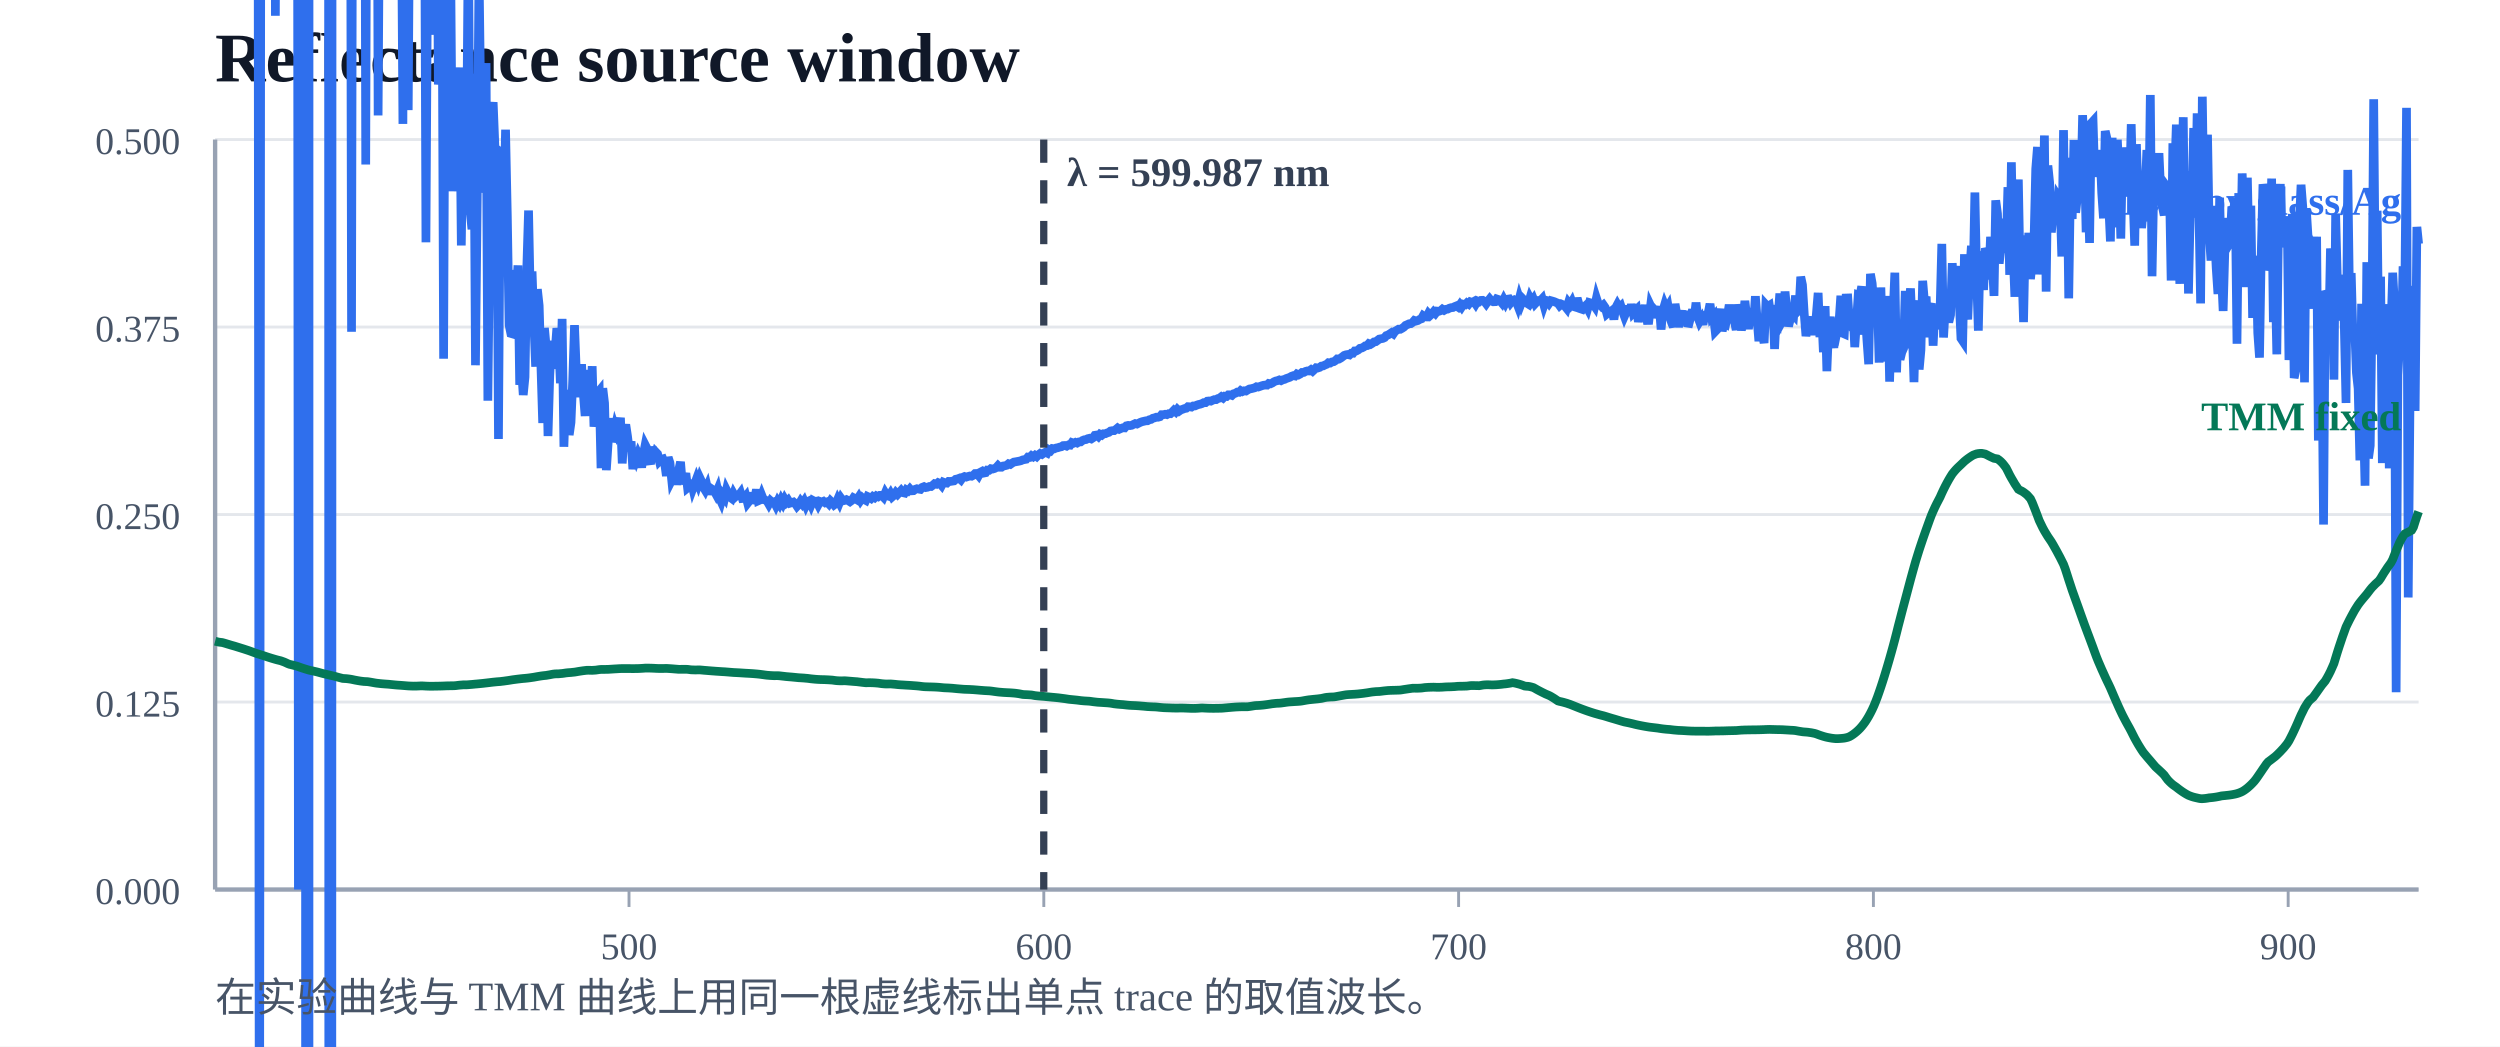
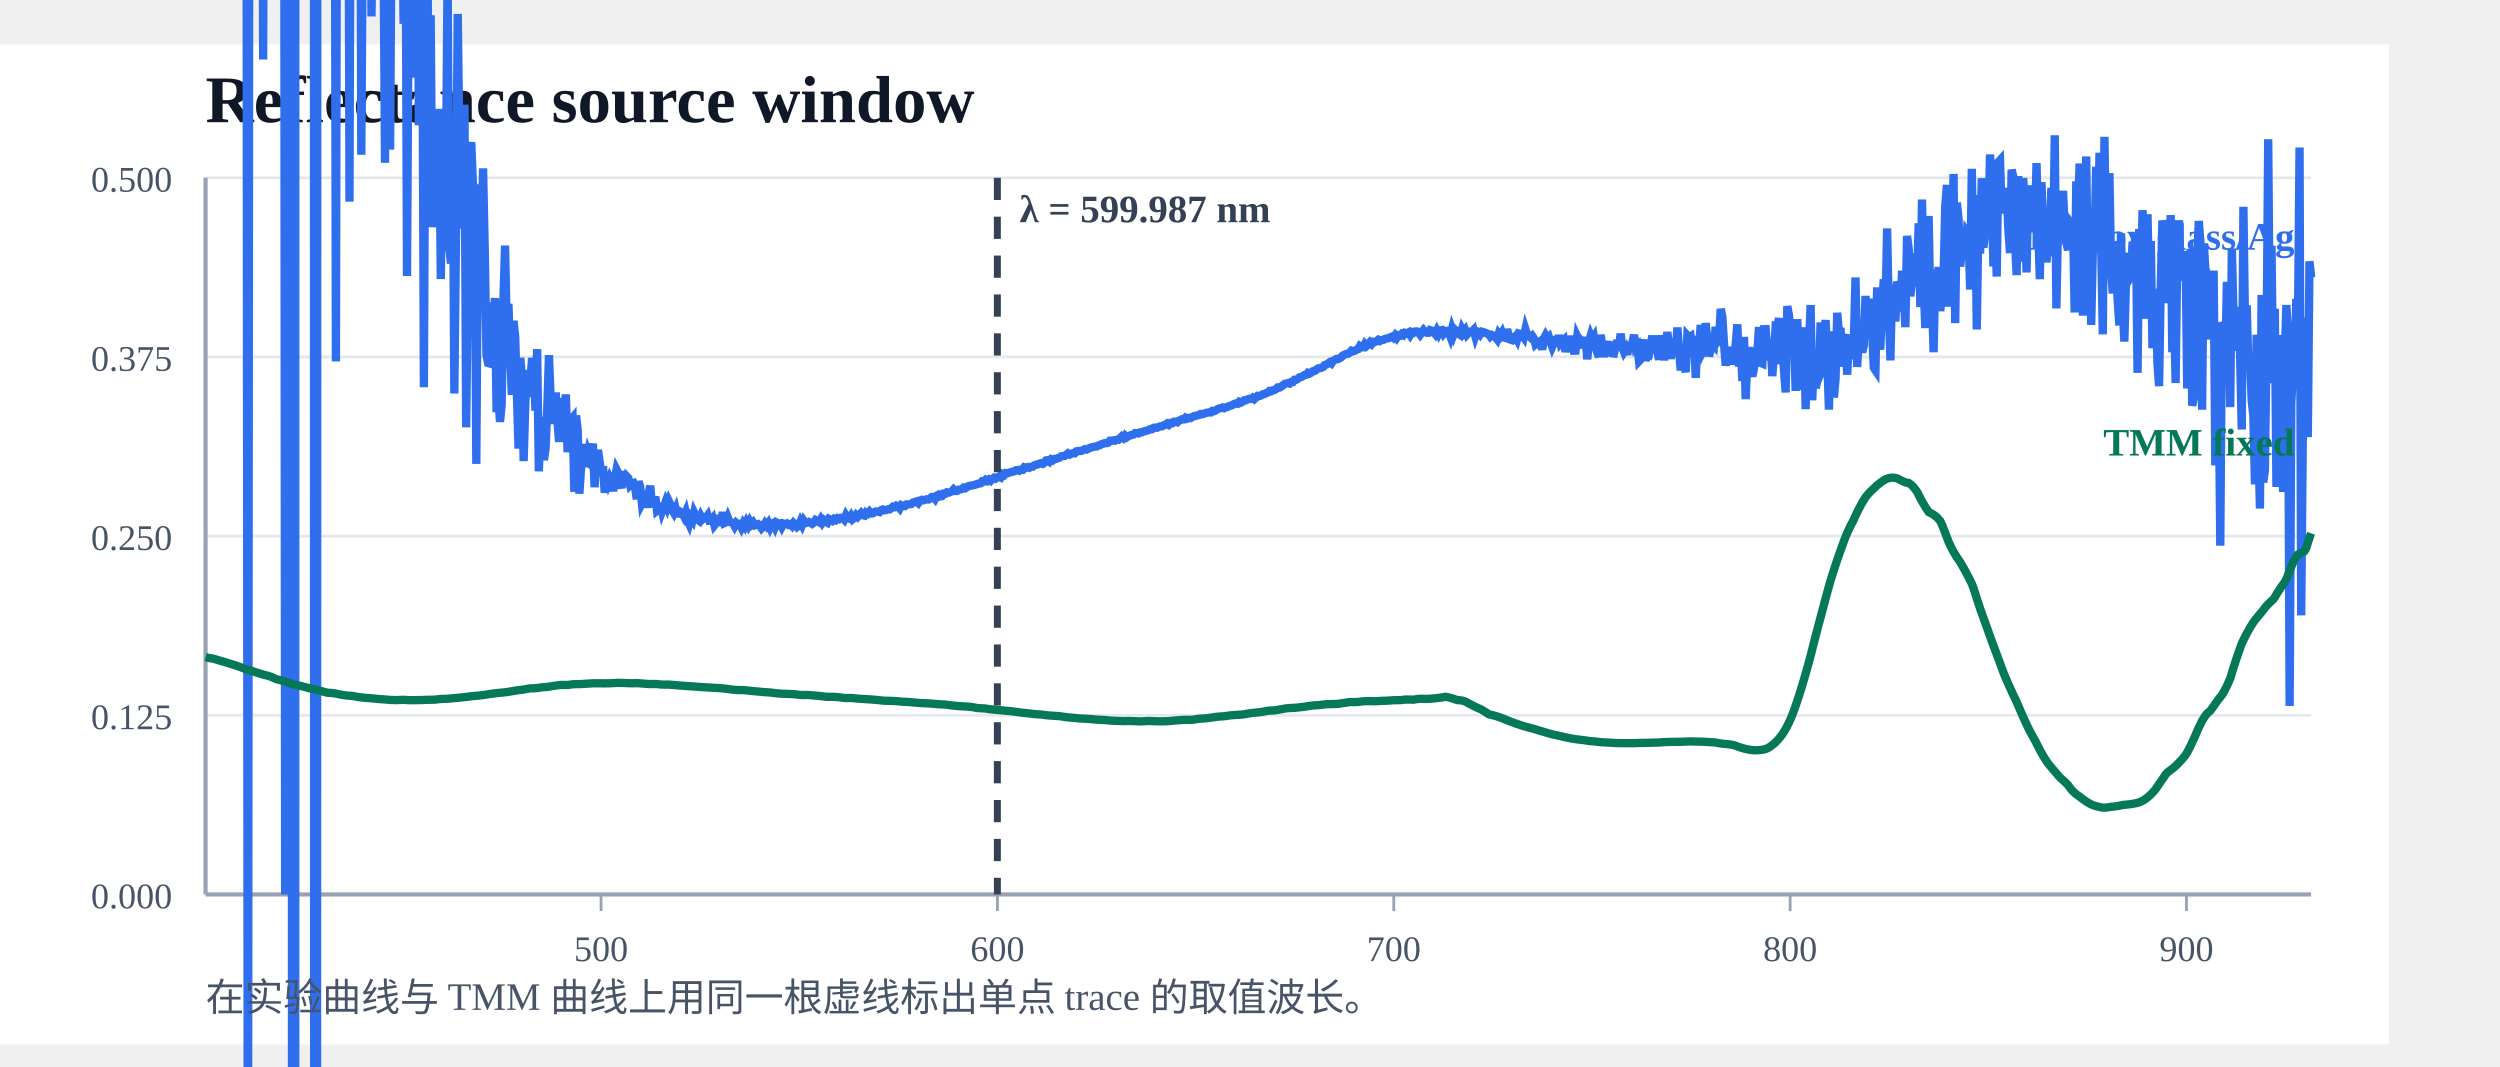
- <svg xmlns="http://www.w3.org/2000/svg" width="860" height="360" viewBox="0 0 860 360">
+ <svg xmlns="http://www.w3.org/2000/svg" width="900" height="384" viewBox="0 -16 900 384">
  <rect width="860" height="360" fill="#ffffff" />
  <text x="74" y="28" font-size="24" font-weight="700" fill="#101828">Reflectance source window</text>
  <line x1="74" y1="306.00" x2="832" y2="306.00" stroke="#e4e7ec" stroke-width="1" />
  <text x="62" y="311.00" text-anchor="end" font-size="13" fill="#475467">0.000</text>
  <line x1="74" y1="241.50" x2="832" y2="241.50" stroke="#e4e7ec" stroke-width="1" />
  <text x="62" y="246.50" text-anchor="end" font-size="13" fill="#475467">0.125</text>
  <line x1="74" y1="177.00" x2="832" y2="177.00" stroke="#e4e7ec" stroke-width="1" />
  <text x="62" y="182.00" text-anchor="end" font-size="13" fill="#475467">0.250</text>
  <line x1="74" y1="112.50" x2="832" y2="112.50" stroke="#e4e7ec" stroke-width="1" />
  <text x="62" y="117.50" text-anchor="end" font-size="13" fill="#475467">0.375</text>
  <line x1="74" y1="48.00" x2="832" y2="48.00" stroke="#e4e7ec" stroke-width="1" />
  <text x="62" y="53.00" text-anchor="end" font-size="13" fill="#475467">0.500</text>
  <line x1="74" y1="306" x2="832" y2="306" stroke="#98a2b3" stroke-width="1.5" />
  <line x1="74" y1="48" x2="74" y2="306" stroke="#98a2b3" stroke-width="1.5" />
  <line x1="216.38" y1="306" x2="216.38" y2="312" stroke="#98a2b3" stroke-width="1" />
  <text x="216.38" y="330" text-anchor="middle" font-size="13" fill="#475467">500</text>
  <line x1="359.07" y1="306" x2="359.07" y2="312" stroke="#98a2b3" stroke-width="1" />
  <text x="359.07" y="330" text-anchor="middle" font-size="13" fill="#475467">600</text>
  <line x1="501.76" y1="306" x2="501.76" y2="312" stroke="#98a2b3" stroke-width="1" />
  <text x="501.76" y="330" text-anchor="middle" font-size="13" fill="#475467">700</text>
  <line x1="644.45" y1="306" x2="644.45" y2="312" stroke="#98a2b3" stroke-width="1" />
  <text x="644.45" y="330" text-anchor="middle" font-size="13" fill="#475467">800</text>
  <line x1="787.13" y1="306" x2="787.13" y2="312" stroke="#98a2b3" stroke-width="1" />
  <text x="787.13" y="330" text-anchor="middle" font-size="13" fill="#475467">900</text>
  <polyline fill="none" stroke="#2f6fed" stroke-width="3" points="74.00,-3591.56" />
  <polyline fill="none" stroke="#2f6fed" stroke-width="3" points="75.22,-274.77 75.83,-526.90" />
  <polyline fill="none" stroke="#2f6fed" stroke-width="3" points="77.05,-203.79 77.66,-525.75 78.27,-285.15 78.88,-196.11 79.49,-496.70 80.10,-405.97 80.71,-226.60 81.32,-308.96 81.93,-483.12 82.54,-58.44 83.15,-310.54 83.76,-191.41 84.37,-110.41 84.98,-481.51 85.59,-37.24 86.20,-396.12 86.80,-433.44 87.41,-193.44 88.02,-257.45 88.63,-219.41 89.24,469.09 89.85,-191.84 90.46,-583.68 91.07,-322.15 91.68,-172.14 92.29,-235.66 92.90,-352.25 93.51,-379.83 94.12,-216.52 94.73,5.43 95.34,-185.46 95.95,-285.24 96.56,-30753.93 97.17,-491.18 97.78,-216.32 98.39,-366.00 99.00,-184.30 99.61,-329.10 100.22,-325.12 100.83,-112.56 101.43,-137.45 102.04,-416.73 102.65,306.00 103.26,-240.53 103.87,-202.62 104.48,-235.10 105.09,-125.03 105.70,11851.55 106.31,-196.91 106.92,-220.18 107.53,-134.00" />
  <polyline fill="none" stroke="#2f6fed" stroke-width="3" points="108.75,-198.14 109.36,-392.12 109.97,-168.62 110.58,-87.81 111.19,-183.95" />
  <polyline fill="none" stroke="#2f6fed" stroke-width="3" points="112.40,-98.12 113.01,-122.85 113.62,3124.11 114.23,-86.23 114.84,-189.88 115.45,-241.89 116.06,-91.06 116.67,-64.62 117.28,-151.80 117.89,-80.08 118.50,-88.19 119.11,-141.45 119.72,-66.06 120.33,-173.88 120.93,114.13 121.54,-186.00 122.15,-103.65 122.76,-156.80 123.37,-173.84 123.98,-370.69" />
  <polyline fill="none" stroke="#2f6fed" stroke-width="3" points="125.20,-176.93 125.81,56.60 126.42,-142.47 127.03,-158.25 127.64,-157.76 128.24,-172.20 128.85,-101.14 129.46,-166.73 130.07,39.71 130.68,-57.44 131.29,-134.66 131.90,-184.33 132.51,-125.14 133.12,-139.82 133.73,-10.09 134.34,-53.72 134.94,-101.78 135.55,-116.11 136.16,-82.27 136.77,-110.90 137.38,-104.22 137.99,-46.89 138.60,42.62 139.21,-157.62 139.82,-31.77 140.43,37.88 141.04,-58.02 141.64,-111.90 142.25,-145.80 142.86,-112.10 143.47,-23.79 144.08,-64.39 144.69,-57.22 145.30,-7.42 145.91,-80.14 146.52,83.36 147.12,-20.39 147.73,-11.54 148.34,-65.75 148.95,-53.91 149.56,11.98 150.17,-82.54 150.78,29.07 151.39,23.72 152.00,-27.41 152.60,123.40 153.21,-18.73 153.82,-33.54 154.43,31.87 155.04,-10.52 155.65,65.81 156.26,27.21 156.87,57.37 157.47,38.68 158.08,23.21 158.69,84.45 159.30,41.26 159.91,73.87 160.52,48.93 161.13,-25.75 161.73,72.38 162.34,78.87 162.95,25.35 163.56,125.65 164.17,68.01 164.78,-10.98 165.39,37.22 166.00,66.28 166.60,59.55 167.21,21.70 167.82,137.84 168.43,83.01 169.04,39.66 169.65,35.17 170.26,50.82 170.86,51.29 171.47,151.00 172.08,61.13 172.69,82.04 173.30,72.30 173.91,44.61 174.52,74.43 175.12,111.74 175.73,114.69 176.34,114.87 176.95,92.90 177.56,101.80 178.17,91.30 178.77,132.38 179.38,126.36 179.99,135.87 180.60,129.71 181.21,92.43 181.82,72.41 182.42,102.34 183.03,93.38 183.64,110.82 184.25,126.14 184.86,99.49 185.47,105.12 186.08,125.91 186.68,145.51 187.29,112.82 187.90,119.48 188.51,150.00 189.12,129.16 189.72,117.23 190.33,126.83 190.94,121.10 191.55,112.90 192.16,116.74 192.77,131.84 193.37,109.70 193.98,153.69 194.59,135.50 195.20,135.54 195.81,149.63 196.42,145.31 197.02,130.73 197.63,111.86 198.24,127.62 198.85,127.98 199.46,136.63 200.06,125.30 200.67,135.48 201.28,143.10 201.89,127.34 202.50,132.04 203.10,136.89 203.71,125.98 204.32,146.77 204.93,141.52 205.54,135.17 206.14,134.44 206.75,161.06 207.36,133.56 207.97,138.70 208.58,161.73 209.18,152.61 209.79,143.85 210.40,151.96 211.01,149.88 211.62,147.00 212.22,148.80 212.83,147.32 213.44,143.71 214.05,159.41 214.66,148.86 215.26,146.05 215.87,150.10 216.48,155.21 217.09,151.84 217.70,161.39 218.30,156.03 218.91,157.85 219.52,156.13 220.13,157.43 220.73,160.82 221.34,156.21 221.95,153.04 222.56,154.23 223.17,157.95 223.77,159.68 224.38,153.65 224.99,157.39 225.60,155.51 226.20,156.14 226.81,158.65 227.42,158.03 228.03,157.86 228.64,159.37 229.24,163.72 229.85,157.32 230.46,159.22 231.07,165.15 231.67,163.95 232.28,161.32 232.89,166.77 233.50,161.61 234.10,158.88 234.71,166.43 235.32,165.06 235.93,162.79 236.53,167.83 237.14,167.33 237.75,165.25 238.36,168.02 238.96,166.43 239.57,164.77 240.18,166.38 240.79,164.45 241.39,165.73 242.00,167.66 242.61,168.67 243.22,167.32 243.82,170.02 244.43,167.94 245.04,168.36 245.65,168.82 246.25,169.93 246.86,168.46 247.47,171.25 248.08,172.60 248.68,170.42 249.29,171.29 249.90,168.53 250.51,169.77 251.11,171.02 251.72,171.47 252.33,169.82 252.93,170.90 253.54,170.34 254.15,170.39 254.76,169.55 255.36,171.48 255.97,171.42 256.58,170.66 257.19,173.08 257.79,172.32 258.40,169.50 259.01,173.14 259.61,171.35 260.22,168.42 260.83,172.27 261.44,172.00 262.04,170.36 262.65,171.89 263.26,172.01 263.86,172.34 264.47,173.41 265.08,172.30 265.69,172.86 266.29,172.64 266.90,173.85 267.51,172.49 268.11,173.41 268.72,171.99 269.33,173.10 269.94,171.75 270.54,172.76 271.15,172.12 271.76,173.10 272.36,172.92 272.97,172.71 273.58,173.24 274.18,174.15 274.79,173.50 275.40,172.46 276.00,173.27 276.61,172.38 277.22,173.83 277.83,172.54 278.43,172.26 279.04,173.64 279.65,172.16 280.25,172.48 280.86,172.41 281.47,173.62 282.07,172.50 282.68,172.71 283.29,172.45 283.89,172.93 284.50,172.68 285.11,173.31 285.71,172.33 286.32,172.92 286.93,173.69 287.53,173.24 288.14,171.81 288.75,172.97 289.35,171.45 289.96,172.29 290.57,172.14 291.17,171.88 291.78,172.20 292.39,172.59 292.99,172.15 293.60,171.23 294.21,171.55 294.81,171.91 295.42,170.97 296.03,172.12 296.63,171.26 297.24,171.80 297.85,172.13 298.45,170.80 299.06,171.08 299.67,171.47 300.27,170.82 300.88,171.20 301.49,170.58 302.09,170.86 302.70,170.40 303.31,170.40 303.91,171.02 304.52,169.56 305.12,170.53 305.73,170.71 306.34,169.77 306.94,170.88 307.55,170.34 308.16,169.45 308.76,170.06 309.37,169.41 309.98,168.74 310.58,169.47 311.19,169.61 311.79,168.53 312.40,168.89 313.01,168.18 313.61,168.84 314.22,168.80 314.83,168.33 315.43,168.12 316.04,168.25 316.64,168.35 317.25,167.65 317.86,167.41 318.46,167.72 319.07,167.61 319.68,167.36 320.28,167.37 320.89,166.92 321.49,166.39 322.10,166.55 322.71,166.04 323.31,166.31 323.92,167.01 324.52,165.87 325.13,166.11 325.74,166.19 326.34,165.60 326.95,165.61 327.55,165.52 328.16,165.43 328.77,164.87 329.37,164.75 329.98,164.52 330.58,165.07 331.19,164.20 331.80,163.93 332.40,164.12 333.01,163.92 333.61,163.75 334.22,163.82 334.83,163.49 335.43,162.90 336.04,162.87 336.64,163.59 337.25,162.45 337.86,162.13 338.46,162.73 339.07,162.61 339.67,161.72 340.28,161.76 340.88,161.23 341.49,161.35 342.10,161.17 342.70,160.86 343.31,160.18 343.91,160.74 344.52,160.74 345.12,160.30 345.73,160.21 346.34,160.04 346.94,159.54 347.55,159.75 348.15,159.32 348.76,158.96 349.36,158.86 349.97,158.75 350.58,158.64 351.18,158.49 351.79,158.22 352.39,158.09 353.00,157.98 353.60,157.25 354.21,157.32 354.81,156.75 355.42,157.14 356.03,156.64 356.63,157.07 357.24,156.44 357.84,155.99 358.45,156.30 359.05,155.87 359.66,155.54 360.26,155.85 360.87,154.70 361.47,155.03 362.08,154.30 362.69,154.39 363.29,154.12 363.90,154.01 364.50,153.81 365.11,153.68 365.71,153.29 366.32,153.25 366.92,153.47 367.53,153.07 368.13,153.13 368.74,152.24 369.34,152.45 369.95,152.16 370.55,152.40 371.16,152.03 371.76,152.01 372.37,151.54 372.98,151.29 373.58,151.21 374.19,150.91 374.79,150.77 375.40,150.99 376.00,150.60 376.61,149.75 377.21,149.66 377.82,150.17 378.42,149.39 379.03,149.70 379.63,149.21 380.24,149.20 380.84,148.93 381.45,148.74 382.05,148.26 382.66,148.15 383.26,148.14 383.87,147.73 384.47,147.23 385.08,147.64 385.68,147.37 386.29,147.15 386.89,147.19 387.50,146.48 388.10,146.34 388.71,146.40 389.31,146.30 389.92,145.99 390.52,145.71 391.13,145.87 391.73,145.56 392.34,145.26 392.94,145.05 393.54,144.91 394.15,144.77 394.75,144.74 395.36,144.40 395.96,144.28 396.57,143.88 397.17,143.74 397.78,143.51 398.38,143.53 398.99,143.36 399.59,142.66 400.20,142.66 400.80,142.51 401.41,142.64 402.01,142.31 402.62,142.32 403.22,141.77 403.82,141.15 404.43,141.67 405.03,140.84 405.64,141.41 406.24,140.99 406.85,140.79 407.45,140.55 408.06,140.44 408.66,139.90 409.27,139.94 409.87,140.04 410.47,139.65 411.08,139.64 411.68,139.37 412.29,139.16 412.89,139.03 413.50,138.82 414.10,138.50 414.71,138.51 415.31,138.00 415.91,137.93 416.52,138.00 417.12,137.70 417.73,137.47 418.33,137.48 418.94,137.11 419.54,136.95 420.14,136.49 420.75,136.91 421.35,136.30 421.96,136.38 422.56,135.82 423.17,135.82 423.77,136.02 424.37,135.45 424.98,135.28 425.58,134.90 426.19,134.95 426.79,134.37 427.39,134.71 428.00,134.44 428.60,134.52 429.21,134.14 429.81,133.81 430.41,133.71 431.02,133.56 431.62,133.40 432.23,133.04 432.83,133.14 433.44,132.93 434.04,132.71 434.64,132.54 435.25,132.46 435.85,132.48 436.45,131.91 437.06,132.03 437.66,131.75 438.27,131.33 438.87,131.07 439.47,130.94 440.08,130.70 440.68,130.95 441.29,130.65 441.89,130.51 442.49,130.21 443.10,130.01 443.70,129.79 444.31,129.43 444.91,129.22 445.51,129.34 446.12,128.67 446.72,128.95 447.32,128.63 447.93,128.11 448.53,128.10 449.13,127.76 449.74,127.60 450.34,127.62 450.95,127.19 451.55,127.68 452.15,127.12 452.76,126.50 453.36,126.58 453.96,126.38 454.57,125.94 455.17,125.87 455.77,125.56 456.38,125.32 456.98,124.78 457.59,124.88 458.19,124.51 458.79,124.42 459.40,124.04 460.00,123.47 460.60,123.52 461.21,123.18 461.81,122.74 462.41,122.26 463.02,122.05 463.62,121.95 464.22,122.09 464.83,121.51 465.43,121.52 466.03,120.72 466.64,120.70 467.24,120.37 467.84,119.82 468.45,119.71 469.05,119.41 469.65,118.97 470.26,118.89 470.86,118.22 471.46,118.47 472.07,118.10 472.67,117.62 473.27,117.54 473.88,117.10 474.48,116.64 475.08,116.53 475.68,116.42 476.29,116.14 476.89,115.44 477.49,115.23 478.10,114.84 478.70,114.44 479.30,114.85 479.91,113.94 480.51,113.61 481.11,113.24 481.72,113.27 482.32,112.94 482.92,112.54 483.52,111.92 484.13,111.66 484.73,111.38 485.33,111.33 485.94,110.92 486.54,110.23 487.14,110.44 487.74,110.27 488.35,109.89 488.95,109.68 489.55,108.61 490.16,109.02 490.76,109.03 491.36,107.86 491.96,108.52 492.57,107.96 493.17,107.25 493.77,107.83 494.38,107.03 494.98,107.09 495.58,106.88 496.18,106.36 496.79,106.75 497.39,106.41 497.99,106.34 498.59,106.02 499.20,105.84 499.80,105.79 500.40,105.47 501.00,105.23 501.61,105.64 502.21,104.80 502.81,105.60 503.41,104.67 504.02,104.82 504.62,104.22 505.22,104.62 505.82,103.84 506.43,104.04 507.03,103.71 507.63,104.59 508.23,103.56 508.84,103.82 509.44,103.34 510.04,103.31 510.64,103.67 511.25,104.47 511.85,103.60 512.45,102.84 513.05,103.56 513.66,103.81 514.26,103.78 514.86,102.84 515.46,103.04 516.06,103.51 516.67,104.24 517.27,103.03 517.87,104.17 518.47,102.94 519.08,102.85 519.68,104.11 520.28,103.35 520.88,103.13 521.48,103.45 522.09,105.06 522.69,102.62 523.29,104.41 523.89,102.85 524.49,103.46 525.10,104.19 525.70,104.57 526.30,102.53 526.90,103.69 527.50,102.86 528.11,104.43 528.71,103.78 529.31,103.38 529.91,103.43 530.51,102.79 531.12,105.01 531.72,103.28 532.32,103.44 532.92,104.30 533.52,103.44 534.13,103.61 534.73,103.80 535.33,104.07 535.93,104.30 536.53,105.14 537.13,104.62 537.74,104.89 538.34,105.33 538.94,106.08 539.54,104.12 540.14,104.89 540.75,103.83 541.35,105.47 541.95,105.65 542.55,102.56 543.15,104.63 543.75,106.25 544.36,106.45 544.96,105.63 545.56,105.07 546.16,106.20 546.76,104.08 547.36,104.25 547.96,104.49 548.57,105.39 549.17,102.55 549.77,104.41 550.37,104.75 550.97,105.40 551.57,104.90 552.18,105.78 552.78,107.98 553.38,107.48 553.98,107.30 554.58,106.82 555.18,109.87 555.78,105.89 556.38,104.75 556.99,105.83 557.59,105.28 558.19,107.15 558.79,108.82 559.39,107.45 559.99,105.27 560.59,108.51 561.19,104.66 561.80,107.63 562.40,106.98 563.00,106.41 563.60,110.68 564.20,107.90 564.80,107.52 565.40,106.20 566.00,106.21 566.61,110.24 567.21,110.23 567.81,105.17 568.41,106.45 569.01,109.24 569.61,107.12 570.21,107.80 570.81,105.42 571.41,113.34 572.01,106.96 572.62,104.88 573.22,106.37 573.82,105.37 574.42,108.95 575.02,110.99 575.62,112.42 576.22,104.55 576.82,108.23 577.42,112.49 578.02,108.90 578.62,106.97 579.23,110.01 579.83,107.07 580.43,111.15 581.03,111.24 581.63,108.91 582.23,106.53 582.83,109.31 583.43,104.10 584.03,109.09 584.63,110.66 585.23,109.68 585.83,111.64 586.43,108.51 587.03,108.16 587.64,107.56 588.24,104.52 588.84,109.17 589.44,108.56 590.04,114.03 590.64,113.40 591.24,109.32 591.84,106.28 592.44,113.91 593.04,111.22 593.64,111.54 594.24,108.78 594.84,104.86 595.44,108.61 596.04,106.28 596.64,110.46 597.24,113.49 597.84,104.74 598.44,108.34 599.04,113.65 599.64,109.92 600.24,103.51 600.85,108.82 601.45,113.17 602.05,108.50 602.65,107.64 603.25,111.25 603.85,101.90 604.45,109.97 605.05,117.37 605.65,108.24 606.25,114.99 606.85,117.99 607.45,104.81 608.05,105.47 608.65,105.09 609.25,109.44 609.85,104.96 610.45,120.04 611.05,107.93 611.65,109.16 612.25,100.97 612.85,110.85 613.45,109.72 614.05,100.30 614.65,106.64 615.25,112.24 615.85,109.84 616.45,107.78 617.05,108.44 617.65,101.66 618.25,107.26 618.85,106.66 619.45,95.21 620.05,98.01 620.65,107.88 621.25,115.61 621.85,112.07 622.45,108.90 623.05,115.27 623.65,109.64 624.25,114.04 624.84,108.04 625.44,100.75 626.04,115.97 626.64,107.90 627.24,121.15 627.84,105.30 628.44,127.69 629.04,112.80 629.64,109.00 630.24,115.72 630.84,119.66 631.44,111.82 632.04,113.51 632.64,110.48 633.24,101.74 633.84,114.61 634.44,114.87 635.04,102.52 635.64,102.50 636.24,111.46 636.84,112.29 637.44,107.44 638.03,119.41 638.63,110.71 639.23,101.49 639.83,101.69 640.43,98.51 641.03,115.12 641.63,107.75 642.23,117.03 642.83,125.27 643.43,94.22 644.03,97.50 644.63,105.84 645.23,108.35 645.83,103.23 646.42,124.73 647.02,98.89 647.62,121.24 648.22,115.46 648.82,124.34 649.42,101.81 650.02,131.29 650.62,109.70 651.22,108.40 651.82,93.81 652.42,128.09 653.01,110.36 653.61,123.70 654.21,121.22 654.81,119.87 655.41,100.07 656.01,119.87 656.61,105.87 657.21,99.22 657.81,112.99 658.41,131.46 659.00,108.79 659.60,103.36 660.20,127.11 660.80,120.40 661.40,96.60 662.00,103.68 662.60,102.03 663.20,116.03 663.79,106.15 664.39,104.37 664.99,118.91 665.59,106.84 666.19,113.23 666.79,107.04 667.39,106.36 667.98,83.89 668.58,116.10 669.18,105.63 669.78,107.68 670.38,110.83 670.98,108.34 671.58,90.53 672.17,102.27 672.77,96.56 673.37,91.56 673.97,103.32 674.57,116.41 675.17,117.31 675.77,87.45 676.36,108.53 676.96,108.50 677.56,93.42 678.16,84.57 678.76,96.03 679.36,66.22 679.95,94.99 680.55,113.74 681.15,86.46 681.75,92.36 682.35,99.74 682.95,85.42 683.54,86.88 684.14,96.14 684.74,81.47 685.34,90.29 685.94,101.78 686.53,68.93 687.13,73.50 687.73,90.68 688.33,84.88 688.93,75.24 689.53,85.59 690.12,85.53 690.72,64.39 691.32,94.55 691.92,55.83 692.52,87.24 693.11,102.10 693.71,74.44 694.31,61.76 694.91,94.21 695.51,92.22 696.10,110.80 696.70,80.97 697.30,95.80 697.90,80.09 698.49,96.00 699.09,89.79 699.69,83.39 700.29,58.12 700.89,50.56 701.48,94.42 702.08,74.36 702.68,75.26 703.28,46.61 703.87,100.32 704.47,56.95 705.07,62.74 705.67,79.96 706.27,73.37 706.86,70.76 707.46,74.77 708.06,67.65 708.66,68.59 709.25,88.24 709.85,44.77 710.45,81.65 711.05,54.25 711.64,102.62 712.24,63.26 712.84,75.31 713.44,48.15 714.03,73.16 714.63,67.58 715.23,50.24 715.82,64.50 716.42,39.62 717.02,52.28 717.62,79.91 718.21,62.73 718.81,83.56 719.41,42.33 720.01,41.67 720.60,60.86 721.20,52.61 721.80,59.43 722.40,51.63 722.99,66.26 723.59,75.10 724.19,45.08 724.78,47.58 725.38,70.22 725.98,83.05 726.58,47.39 727.17,67.79 727.77,78.20 728.37,48.08 728.96,60.24 729.56,82.07 730.16,50.69 730.75,67.62 731.35,58.82 731.95,60.01 732.55,66.82 733.14,42.72 733.74,66.86 734.34,84.51 734.93,49.59 735.53,68.05 736.13,64.05 736.72,78.46 737.32,70.99 737.92,67.22 738.51,51.61 739.11,76.19 739.71,32.68 740.30,95.03 740.90,63.74 741.50,55.70 742.09,62.91 742.69,52.69 743.29,66.16 743.88,71.22 744.48,74.06 745.08,63.79 745.67,64.60 746.27,63.05 746.87,96.50 747.46,49.29 748.06,61.05 748.66,42.86 749.25,75.48 749.85,97.63 750.45,63.82 751.04,40.33 751.64,89.28 752.23,58.84 752.83,100.98 753.43,73.94 754.02,71.51 754.62,44.03 755.22,74.91 755.81,38.99 756.41,71.84 757.01,104.37 757.60,33.26 758.20,74.56 758.79,57.08 759.39,46.34 759.99,80.73 760.58,89.63 761.18,70.85 761.77,80.03 762.37,92.16 762.97,101.14 763.56,67.98 764.16,93.96 764.76,106.97 765.35,85.94 765.95,75.02 766.54,84.41 767.14,83.34 767.74,71.07 768.33,72.32 768.93,68.22 769.52,118.24 770.12,66.43 770.71,92.20 771.31,59.66 771.91,73.97 772.50,98.76 773.10,61.12 773.69,89.68 774.29,70.76 774.89,109.36 775.48,92.37 776.08,88.04 776.67,114.53 777.27,123.01 777.86,87.44 778.46,63.40 779.06,66.56 779.65,69.00 780.25,93.03 780.84,90.26 781.44,61.43 782.03,110.82 782.63,93.76 783.22,121.88 783.82,76.25 784.42,63.30 785.01,80.31 785.61,75.18 786.20,85.08 786.80,74.38 787.39,123.84 787.99,114.31 788.58,73.58 789.18,130.04 789.77,127.35 790.37,112.90 790.96,77.39 791.56,63.56 792.16,71.22 792.75,131.52 793.35,71.62 793.94,81.04 794.54,82.70 795.13,106.23 795.73,82.39 796.32,96.66 796.92,81.43 797.51,151.56 798.11,104.99 798.70,118.43 799.30,180.45 799.89,100.07 800.49,101.20 801.08,115.92 801.68,85.48 802.27,91.82 802.87,130.58 803.46,73.45 804.06,97.20 804.65,110.28 805.25,97.89 805.84,94.63 806.44,112.25 807.03,138.62 807.63,58.44 808.22,101.95 808.82,93.94 809.41,115.67 810.01,112.67 810.60,128.16 811.20,133.68 811.79,158.37 812.38,104.51 812.98,142.91 813.57,167.08 814.17,90.18 814.76,157.68 815.36,153.29 815.95,109.54 816.55,34.13 817.14,103.44 817.74,72.49 818.33,121.95 818.93,95.16 819.52,159.30 820.11,118.94 820.71,137.18 821.30,104.62 821.90,161.12 822.49,113.47 823.09,93.82 823.68,104.54 824.27,238.14 824.87,128.97 825.46,117.64 826.06,118.61 826.65,91.62 827.25,101.75 827.84,37.10 828.43,205.53 829.03,138.93 829.62,98.37 830.22,111.26 830.81,141.36 831.41,78.07 832.00,83.87" />
  <polyline fill="none" stroke="#047857" stroke-width="3" points="74.00,220.57 74.61,220.73 75.22,220.88 75.83,220.96 76.44,221.03 77.05,221.19 77.66,221.37 78.27,221.56 78.88,221.74 79.49,221.93 80.10,222.10 80.71,222.27 81.32,222.46 81.93,222.65 82.54,222.84 83.15,223.03 83.76,223.22 84.37,223.42 84.98,223.62 85.59,223.82 86.20,224.04 86.80,224.26 87.41,224.49 88.02,224.71 88.63,224.91 89.24,225.10 89.85,225.29 90.46,225.49 91.07,225.68 91.68,225.89 92.29,226.09 92.90,226.28 93.51,226.47 94.12,226.65 94.73,226.83 95.34,227.00 95.95,227.15 96.56,227.30 97.17,227.52 97.78,227.74 98.39,228.01 99.00,228.30 99.61,228.53 100.22,228.67 100.83,228.82 101.43,228.98 102.04,229.14 102.65,229.34 103.26,229.56 103.87,229.77 104.48,229.97 105.09,230.16 105.70,230.35 106.31,230.53 106.92,230.67 107.53,230.79 108.14,230.93 108.75,231.07 109.36,231.22 109.97,231.39 110.58,231.56 111.19,231.72 111.80,231.86 112.40,232.00 113.01,232.14 113.62,232.29 114.23,232.43 114.84,232.57 115.45,232.73 116.06,232.90 116.67,233.07 117.28,233.22 117.89,233.38 118.50,233.42 119.11,233.45 119.72,233.52 120.33,233.60 120.93,233.70 121.54,233.83 122.15,233.96 122.76,234.07 123.37,234.18 123.98,234.28 124.59,234.36 125.20,234.43 125.81,234.46 126.42,234.49 127.03,234.58 127.64,234.68 128.24,234.79 128.85,234.90 129.46,235.00 130.07,235.07 130.68,235.14 131.29,235.20 131.90,235.25 132.51,235.30 133.12,235.34 133.73,235.38 134.34,235.45 134.94,235.51 135.55,235.57 136.16,235.63 136.77,235.68 137.38,235.72 137.99,235.76 138.60,235.81 139.21,235.86 139.82,235.91 140.43,235.96 141.04,235.99 141.64,236.01 142.25,236.03 142.86,236.02 143.47,236.01 144.08,235.98 144.69,235.95 145.30,235.95 145.91,235.98 146.52,236.02 147.12,236.04 147.73,236.06 148.34,236.06 148.95,236.06 149.56,236.05 150.17,236.04 150.78,236.03 151.39,236.02 152.00,236.00 152.60,235.98 153.21,235.95 153.82,235.93 154.43,235.92 155.04,235.91 155.65,235.90 156.26,235.89 156.87,235.84 157.47,235.76 158.08,235.69 158.69,235.64 159.30,235.59 159.91,235.59 160.52,235.58 161.13,235.54 161.73,235.49 162.34,235.44 162.95,235.38 163.56,235.32 164.17,235.27 164.78,235.21 165.39,235.15 166.00,235.09 166.60,235.02 167.21,234.95 167.82,234.88 168.43,234.81 169.04,234.73 169.65,234.66 170.26,234.60 170.86,234.54 171.47,234.49 172.08,234.45 172.69,234.37 173.30,234.30 173.91,234.21 174.52,234.13 175.12,234.04 175.73,233.94 176.34,233.84 176.95,233.76 177.56,233.68 178.17,233.60 178.77,233.53 179.38,233.46 179.99,233.40 180.60,233.35 181.21,233.29 181.82,233.22 182.42,233.14 183.03,233.05 183.64,232.96 184.25,232.85 184.86,232.74 185.47,232.64 186.08,232.54 186.68,232.46 187.29,232.39 187.90,232.33 188.51,232.22 189.12,232.12 189.72,232.00 190.33,231.89 190.94,231.82 191.55,231.80 192.16,231.79 192.77,231.73 193.37,231.68 193.98,231.60 194.59,231.50 195.20,231.43 195.81,231.38 196.42,231.34 197.02,231.27 197.63,231.21 198.24,231.11 198.85,231.00 199.46,230.90 200.06,230.81 200.67,230.72 201.28,230.65 201.89,230.58 202.50,230.57 203.10,230.59 203.71,230.60 204.32,230.56 204.93,230.52 205.54,230.43 206.14,230.34 206.75,230.29 207.36,230.29 207.97,230.28 208.58,230.27 209.18,230.26 209.79,230.22 210.40,230.18 211.01,230.14 211.62,230.10 212.22,230.07 212.83,230.03 213.44,230.00 214.05,229.99 214.66,229.99 215.26,229.99 215.87,229.99 216.48,229.99 217.09,230.00 217.70,230.01 218.30,230.00 218.91,229.99 219.52,229.98 220.13,229.95 220.73,229.92 221.34,229.88 221.95,229.83 222.56,229.82 223.17,229.83 223.77,229.84 224.38,229.86 224.99,229.89 225.60,229.92 226.20,229.95 226.81,229.96 227.42,229.97 228.03,229.96 228.64,229.95 229.24,229.93 229.85,229.97 230.46,230.01 231.07,230.05 231.67,230.10 232.28,230.15 232.89,230.20 233.50,230.25 234.10,230.25 234.71,230.24 235.32,230.24 235.93,230.24 236.53,230.26 237.14,230.34 237.75,230.42 238.36,230.44 238.96,230.46 239.57,230.46 240.18,230.44 240.79,230.45 241.39,230.50 242.00,230.56 242.61,230.61 243.22,230.66 243.82,230.71 244.43,230.76 245.04,230.81 245.65,230.85 246.25,230.90 246.86,230.94 247.47,230.98 248.08,231.02 248.68,231.06 249.29,231.09 249.90,231.14 250.51,231.19 251.11,231.24 251.72,231.29 252.33,231.34 252.93,231.37 253.54,231.40 254.15,231.43 254.76,231.47 255.36,231.51 255.97,231.55 256.58,231.59 257.19,231.62 257.79,231.65 258.40,231.69 259.01,231.73 259.61,231.78 260.22,231.83 260.83,231.89 261.44,231.96 262.04,232.04 262.65,232.12 263.26,232.21 263.86,232.28 264.47,232.33 265.08,232.38 265.69,232.41 266.29,232.44 266.90,232.43 267.51,232.43 268.11,232.47 268.72,232.54 269.33,232.61 269.94,232.68 270.54,232.75 271.15,232.80 271.76,232.85 272.36,232.90 272.97,232.96 273.58,233.02 274.18,233.08 274.79,233.14 275.40,233.17 276.00,233.21 276.61,233.25 277.22,233.31 277.83,233.36 278.43,233.44 279.04,233.52 279.65,233.58 280.25,233.64 280.86,233.69 281.47,233.73 282.07,233.76 282.68,233.78 283.29,233.79 283.89,233.81 284.50,233.84 285.11,233.87 285.71,233.91 286.32,233.95 286.93,234.04 287.53,234.12 288.14,234.17 288.75,234.20 289.35,234.22 289.96,234.20 290.57,234.18 291.17,234.22 291.78,234.27 292.39,234.32 292.99,234.37 293.60,234.42 294.21,234.47 294.81,234.51 295.42,234.59 296.03,234.66 296.63,234.74 297.24,234.81 297.85,234.87 298.45,234.86 299.06,234.84 299.67,234.86 300.27,234.88 300.88,234.91 301.49,234.96 302.09,235.01 302.70,235.10 303.31,235.18 303.91,235.24 304.52,235.28 305.12,235.30 305.73,235.28 306.34,235.27 306.94,235.32 307.55,235.37 308.16,235.43 308.76,235.50 309.37,235.55 309.98,235.59 310.58,235.62 311.19,235.66 311.79,235.70 312.40,235.73 313.01,235.77 313.61,235.81 314.22,235.86 314.83,235.90 315.43,235.95 316.04,236.01 316.64,236.08 317.25,236.16 317.86,236.22 318.46,236.25 319.07,236.27 319.68,236.29 320.28,236.30 320.89,236.32 321.49,236.34 322.10,236.37 322.71,236.41 323.31,236.46 323.92,236.52 324.52,236.58 325.13,236.62 325.74,236.64 326.34,236.67 326.95,236.71 327.55,236.75 328.16,236.81 328.77,236.87 329.37,236.93 329.98,236.98 330.58,237.03 331.19,237.08 331.80,237.12 332.40,237.14 333.01,237.16 333.61,237.18 334.22,237.22 334.83,237.25 335.43,237.30 336.04,237.35 336.64,237.40 337.25,237.46 337.86,237.50 338.46,237.55 339.07,237.59 339.67,237.62 340.28,237.65 340.88,237.71 341.49,237.79 342.10,237.88 342.70,237.96 343.31,238.04 343.91,238.10 344.52,238.15 345.12,238.20 345.73,238.24 346.34,238.27 346.94,238.30 347.55,238.33 348.15,238.37 348.76,238.42 349.36,238.48 349.97,238.56 350.58,238.65 351.18,238.77 351.79,238.89 352.39,238.94 353.00,238.96 353.60,238.99 354.21,239.03 354.81,239.07 355.42,239.18 356.03,239.29 356.63,239.36 357.24,239.42 357.84,239.47 358.45,239.52 359.05,239.56 359.66,239.62 360.26,239.68 360.87,239.74 361.47,239.80 362.08,239.86 362.69,239.91 363.29,239.97 363.90,240.03 364.50,240.10 365.11,240.18 365.71,240.26 366.32,240.34 366.92,240.43 367.53,240.53 368.13,240.60 368.74,240.66 369.34,240.72 369.95,240.78 370.55,240.84 371.16,240.92 371.76,241.00 372.37,241.06 372.98,241.11 373.58,241.15 374.19,241.18 374.79,241.22 375.40,241.30 376.00,241.39 376.61,241.46 377.21,241.53 377.82,241.59 378.42,241.62 379.03,241.66 379.63,241.70 380.24,241.74 380.84,241.78 381.45,241.83 382.05,241.90 382.66,242.00 383.26,242.11 383.87,242.18 384.47,242.25 385.08,242.30 385.68,242.35 386.29,242.39 386.89,242.46 387.50,242.53 388.10,242.59 388.71,242.64 389.31,242.67 389.92,242.70 390.52,242.72 391.13,242.76 391.73,242.80 392.34,242.85 392.94,242.90 393.54,242.95 394.15,243.01 394.75,243.07 395.36,243.10 395.96,243.13 396.57,243.16 397.17,243.17 397.78,243.21 398.38,243.27 398.99,243.34 399.59,243.39 400.20,243.44 400.80,243.47 401.41,243.49 402.01,243.51 402.62,243.53 403.22,243.56 403.82,243.57 404.43,243.59 405.03,243.59 405.64,243.57 406.24,243.55 406.85,243.57 407.45,243.58 408.06,243.61 408.66,243.63 409.27,243.66 409.87,243.68 410.47,243.69 411.08,243.68 411.68,243.66 412.29,243.62 412.89,243.57 413.50,243.54 414.10,243.57 414.71,243.60 415.31,243.63 415.91,243.65 416.52,243.66 417.12,243.67 417.73,243.67 418.33,243.66 418.94,243.66 419.54,243.64 420.14,243.63 420.75,243.59 421.35,243.53 421.96,243.48 422.56,243.42 423.17,243.37 423.77,243.32 424.37,243.27 424.98,243.22 425.58,243.19 426.19,243.16 426.79,243.14 427.39,243.13 428.00,243.13 428.60,243.14 429.21,243.12 429.81,243.04 430.41,242.95 431.02,242.85 431.62,242.75 432.23,242.70 432.83,242.68 433.44,242.64 434.04,242.59 434.64,242.53 435.25,242.45 435.85,242.37 436.45,242.28 437.06,242.19 437.66,242.09 438.27,242.03 438.87,241.96 439.47,241.92 440.08,241.90 440.68,241.85 441.29,241.76 441.89,241.68 442.49,241.59 443.10,241.51 443.70,241.46 444.31,241.42 444.91,241.38 445.51,241.34 446.12,241.31 446.72,241.27 447.32,241.22 447.93,241.13 448.53,241.02 449.13,240.91 449.74,240.81 450.34,240.72 450.95,240.66 451.55,240.59 452.15,240.53 452.76,240.47 453.36,240.41 453.96,240.33 454.57,240.25 455.17,240.12 455.77,239.98 456.38,239.88 456.98,239.83 457.59,239.78 458.19,239.76 458.79,239.74 459.40,239.66 460.00,239.55 460.60,239.44 461.21,239.33 461.81,239.22 462.41,239.11 463.02,239.01 463.62,238.95 464.22,238.91 464.83,238.88 465.43,238.84 466.03,238.81 466.64,238.76 467.24,238.71 467.84,238.64 468.45,238.57 469.05,238.50 469.65,238.41 470.26,238.33 470.86,238.23 471.46,238.13 472.07,238.04 472.67,237.98 473.27,237.92 473.88,237.89 474.48,237.87 475.08,237.80 475.68,237.72 476.29,237.65 476.89,237.59 477.49,237.53 478.10,237.50 478.70,237.48 479.30,237.46 479.91,237.45 480.51,237.43 481.11,237.41 481.72,237.38 482.32,237.29 482.92,237.19 483.52,237.10 484.13,237.01 484.73,236.92 485.33,236.84 485.94,236.75 486.54,236.74 487.14,236.75 487.74,236.75 488.35,236.72 488.95,236.69 489.55,236.61 490.16,236.52 490.76,236.48 491.36,236.44 491.96,236.42 492.57,236.40 493.17,236.39 493.77,236.41 494.38,236.44 494.98,236.44 495.58,236.41 496.18,236.39 496.79,236.34 497.39,236.30 497.99,236.28 498.59,236.27 499.20,236.25 499.80,236.22 500.40,236.19 501.00,236.13 501.61,236.08 502.21,236.07 502.81,236.06 503.41,236.05 504.02,236.03 504.62,236.01 505.22,235.93 505.82,235.85 506.43,235.83 507.03,235.84 507.63,235.85 508.23,235.86 508.84,235.88 509.44,235.78 510.04,235.67 510.64,235.60 511.25,235.57 511.85,235.55 512.45,235.58 513.05,235.60 513.66,235.60 514.26,235.58 514.86,235.55 515.46,235.50 516.06,235.45 516.67,235.38 517.27,235.30 517.87,235.25 518.47,235.17 519.08,235.08 519.68,234.98 520.28,234.84 520.88,234.93 521.48,235.06 522.09,235.21 522.69,235.37 523.29,235.56 523.89,235.77 524.49,236.00 525.10,236.07 525.70,236.10 526.30,236.20 526.90,236.35 527.50,236.53 528.11,236.86 528.71,237.21 529.31,237.53 529.91,237.84 530.51,238.15 531.12,238.45 531.72,238.75 532.32,239.00 532.92,239.25 533.52,239.57 534.13,239.94 534.73,240.31 535.33,240.72 535.93,241.12 536.53,241.29 537.13,241.42 537.74,241.57 538.34,241.74 538.94,241.91 539.54,242.12 540.14,242.32 540.75,242.56 541.35,242.80 541.95,243.04 542.55,243.28 543.15,243.52 543.75,243.75 544.36,243.98 544.96,244.20 545.56,244.42 546.16,244.63 546.76,244.83 547.36,245.03 547.96,245.22 548.57,245.41 549.17,245.58 549.77,245.75 550.37,245.92 550.97,246.07 551.57,246.22 552.18,246.40 552.78,246.58 553.38,246.77 553.98,246.95 554.58,247.13 555.18,247.30 555.78,247.48 556.38,247.66 556.99,247.84 557.59,248.02 558.19,248.19 558.79,248.36 559.39,248.48 559.99,248.60 560.59,248.73 561.19,248.87 561.80,249.01 562.40,249.17 563.00,249.31 563.60,249.44 564.20,249.56 564.80,249.68 565.40,249.79 566.00,249.90 566.61,250.00 567.21,250.10 567.81,250.18 568.41,250.25 569.01,250.32 569.61,250.39 570.21,250.46 570.81,250.56 571.41,250.65 572.01,250.73 572.62,250.80 573.22,250.86 573.82,250.91 574.42,250.95 575.02,251.03 575.62,251.10 576.22,251.16 576.82,251.21 577.42,251.26 578.02,251.28 578.62,251.31 579.23,251.34 579.83,251.38 580.43,251.42 581.03,251.45 581.63,251.48 582.23,251.50 582.83,251.51 583.43,251.52 584.03,251.53 584.63,251.53 585.23,251.53 585.83,251.53 586.43,251.53 587.03,251.54 587.64,251.54 588.24,251.53 588.84,251.51 589.44,251.49 590.04,251.46 590.64,251.45 591.24,251.45 591.84,251.44 592.44,251.43 593.04,251.42 593.64,251.40 594.24,251.38 594.84,251.36 595.44,251.35 596.04,251.34 596.64,251.32 597.24,251.31 597.84,251.26 598.44,251.21 599.04,251.16 599.64,251.14 600.24,251.11 600.85,251.10 601.45,251.09 602.05,251.08 602.65,251.07 603.25,251.07 603.85,251.06 604.45,251.05 605.05,251.04 605.65,251.02 606.25,251.00 606.85,250.98 607.45,250.95 608.05,250.93 608.65,250.91 609.25,250.93 609.85,250.95 610.45,250.96 611.05,250.98 611.65,250.99 612.25,251.00 612.85,251.01 613.45,251.04 614.05,251.08 614.65,251.11 615.25,251.15 615.85,251.19 616.45,251.22 617.05,251.25 617.65,251.32 618.25,251.43 618.85,251.54 619.45,251.63 620.05,251.73 620.65,251.79 621.25,251.83 621.85,251.88 622.45,251.97 623.05,252.05 623.65,252.17 624.25,252.29 624.84,252.47 625.44,252.70 626.04,252.92 626.64,253.12 627.24,253.31 627.84,253.48 628.44,253.63 629.04,253.75 629.64,253.86 630.24,253.96 630.84,254.03 631.44,254.09 632.04,254.10 632.64,254.07 633.24,254.03 633.84,253.98 634.44,253.91 635.04,253.79 635.64,253.64 636.24,253.40 636.84,253.06 637.44,252.66 638.03,252.22 638.63,251.73 639.23,251.19 639.83,250.59 640.43,249.91 641.03,249.16 641.63,248.35 642.23,247.42 642.83,246.42 643.43,245.31 644.03,244.12 644.63,242.81 645.23,241.34 645.83,239.77 646.42,238.10 647.02,236.35 647.62,234.51 648.22,232.61 648.82,230.64 649.42,228.63 650.02,226.57 650.62,224.45 651.22,222.28 651.82,220.04 652.42,217.71 653.01,215.34 653.61,213.05 654.21,210.73 654.81,208.46 655.41,206.22 656.01,203.97 656.61,201.71 657.21,199.45 657.81,197.27 658.41,195.11 659.00,193.04 659.60,191.09 660.20,189.17 660.80,187.36 661.40,185.58 662.00,183.85 662.60,182.16 663.20,180.50 663.79,178.86 664.39,177.26 664.99,175.87 665.59,174.54 666.19,173.31 666.79,172.16 667.39,171.01 667.98,169.68 668.58,168.41 669.18,167.21 669.78,166.07 670.38,164.99 670.98,163.98 671.58,163.03 672.17,162.29 672.77,161.60 673.37,160.97 673.97,160.40 674.57,159.84 675.17,159.26 675.77,158.69 676.36,158.21 676.96,157.75 677.56,157.33 678.16,156.93 678.76,156.57 679.36,156.34 679.95,156.13 680.55,156.02 681.15,155.96 681.75,155.96 682.35,156.07 682.95,156.20 683.54,156.49 684.14,156.81 684.74,157.11 685.34,157.39 685.94,157.66 686.53,157.76 687.13,157.87 687.73,158.29 688.33,158.81 688.93,159.43 689.53,160.18 690.12,160.98 690.72,162.14 691.32,163.36 691.92,164.45 692.52,165.47 693.11,166.49 693.71,167.38 694.31,168.30 694.91,168.66 695.51,168.94 696.10,169.31 696.70,169.76 697.30,170.24 697.90,170.90 698.49,171.58 699.09,172.84 699.69,174.35 700.29,175.88 700.89,177.45 701.48,179.04 702.08,180.29 702.68,181.53 703.28,182.64 703.87,183.62 704.47,184.60 705.07,185.48 705.67,186.37 706.27,187.38 706.86,188.43 707.46,189.50 708.06,190.62 708.66,191.74 709.25,192.92 709.85,194.12 710.45,195.72 711.05,197.58 711.64,199.44 712.24,201.26 712.84,203.09 713.44,204.76 714.03,206.41 714.63,208.07 715.23,209.74 715.82,211.41 716.42,213.08 717.02,214.75 717.62,216.36 718.21,217.94 718.81,219.53 719.41,221.14 720.01,222.75 720.60,224.38 721.20,226.00 721.80,227.49 722.40,228.88 722.99,230.25 723.59,231.57 724.19,232.90 724.78,234.16 725.38,235.40 725.98,236.68 726.58,238.07 727.17,239.45 727.77,240.83 728.37,242.19 728.96,243.51 729.56,244.79 730.16,246.04 730.75,247.18 731.35,248.31 731.95,249.40 732.55,250.47 733.14,251.59 733.74,252.79 734.34,253.97 734.93,255.03 735.53,256.08 736.13,257.06 736.72,257.99 737.32,258.87 737.92,259.59 738.51,260.30 739.11,261.00 739.71,261.69 740.30,262.39 740.90,263.10 741.50,263.79 742.09,264.34 742.69,264.88 743.29,265.44 743.88,266.00 744.48,266.62 745.08,267.45 745.67,268.24 746.27,268.87 746.87,269.44 747.46,269.94 748.06,270.37 748.66,270.79 749.25,271.26 749.85,271.71 750.45,272.14 751.04,272.54 751.64,272.92 752.23,273.27 752.83,273.59 753.43,273.83 754.02,274.04 754.62,274.22 755.22,274.37 755.81,274.50 756.41,274.64 757.01,274.74 757.60,274.75 758.20,274.71 758.79,274.65 759.39,274.56 759.99,274.45 760.58,274.40 761.18,274.34 761.77,274.26 762.37,274.17 762.97,274.06 763.56,273.94 764.16,273.80 764.76,273.73 765.35,273.68 765.95,273.61 766.54,273.55 767.14,273.47 767.74,273.38 768.33,273.27 768.93,273.15 769.52,273.00 770.12,272.81 770.71,272.58 771.31,272.30 771.91,271.94 772.50,271.53 773.10,271.07 773.69,270.55 774.29,270.00 774.89,269.39 775.48,268.75 776.08,267.99 776.67,267.15 777.27,266.27 777.86,265.41 778.46,264.51 779.06,263.66 779.65,262.79 780.25,262.09 780.84,261.65 781.44,261.20 782.03,260.74 782.63,260.28 783.22,259.75 783.82,259.16 784.42,258.56 785.01,257.92 785.61,257.28 786.20,256.55 786.80,255.80 787.39,254.88 787.99,253.73 788.58,252.56 789.18,251.29 789.77,250.01 790.37,248.66 790.96,247.28 791.56,245.93 792.16,244.73 792.75,243.51 793.35,242.54 793.94,241.62 794.54,240.88 795.13,240.37 795.73,239.85 796.32,239.03 796.92,238.20 797.51,237.36 798.11,236.51 798.70,235.68 799.30,234.96 799.89,234.23 800.49,233.21 801.08,232.13 801.68,230.94 802.27,229.62 802.87,228.25 803.46,226.31 804.06,224.36 804.65,222.52 805.25,220.73 805.84,218.97 806.44,217.32 807.03,215.67 807.63,214.43 808.22,213.24 808.82,212.10 809.41,211.01 810.01,209.93 810.60,208.99 811.20,208.05 811.79,207.25 812.38,206.51 812.98,205.79 813.57,205.09 814.17,204.38 814.76,203.61 815.36,202.82 815.95,202.11 816.55,201.50 817.14,200.89 817.74,200.35 818.33,199.81 818.93,198.98 819.52,197.99 820.11,197.03 820.71,196.13 821.30,195.22 821.90,194.39 822.49,193.58 823.09,192.44 823.68,190.93 824.27,189.43 824.87,188.02 825.46,186.61 826.06,185.47 826.65,184.46 827.25,183.64 827.84,183.35 828.43,183.06 829.03,182.73 829.62,182.40 830.22,181.35 830.81,179.48 831.41,177.62 832.00,176.00" />
  <text x="826.00" y="73.87" text-anchor="end" font-size="14" font-weight="700" fill="#2f6fed">Exp by glass/Ag</text>
  <text x="826.00" y="148.00" text-anchor="end" font-size="14" font-weight="700" fill="#047857">TMM fixed</text>
  <line x1="359.05" y1="48" x2="359.05" y2="306" stroke="#344054" stroke-dasharray="8 6" stroke-width="2.5" />
  <text x="367.05" y="64.00" font-size="14" font-weight="700" fill="#344054">λ = 599.987 nm</text>
  <text x="74" y="348" font-size="14" fill="#475467">在实验曲线与 TMM 曲线上用同一根虚线标出单点 trace 的取值波长。</text>
</svg>
